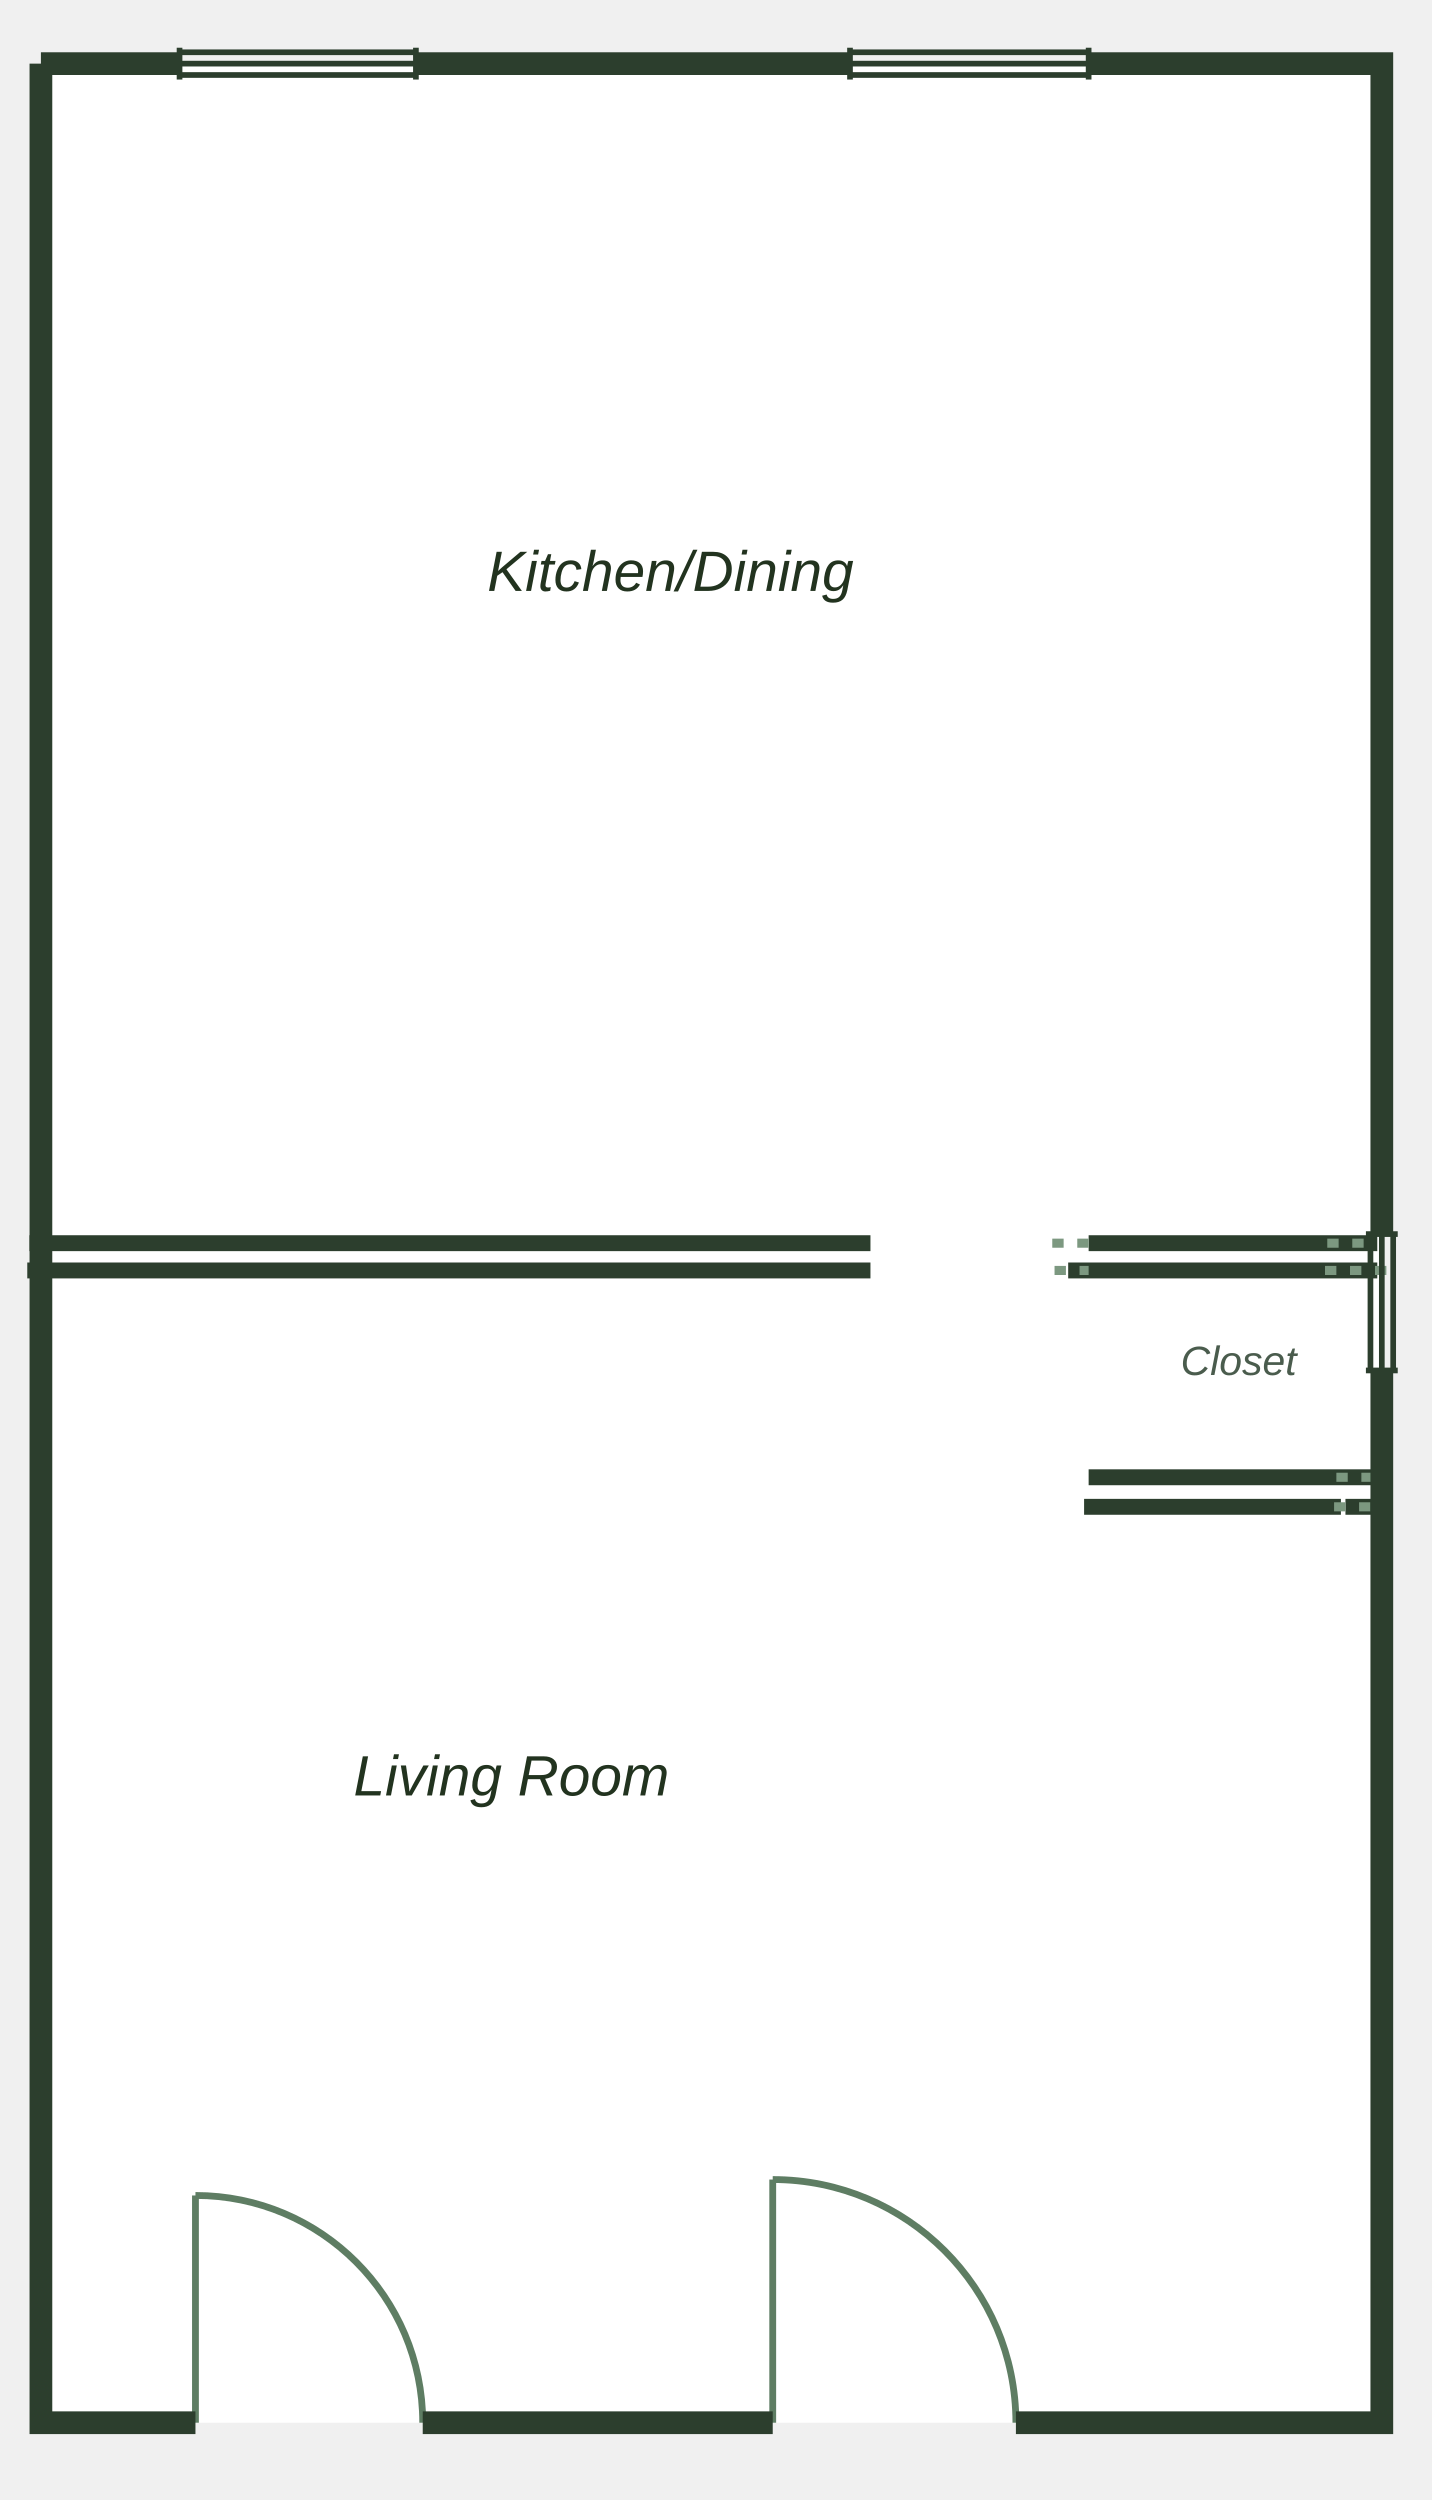
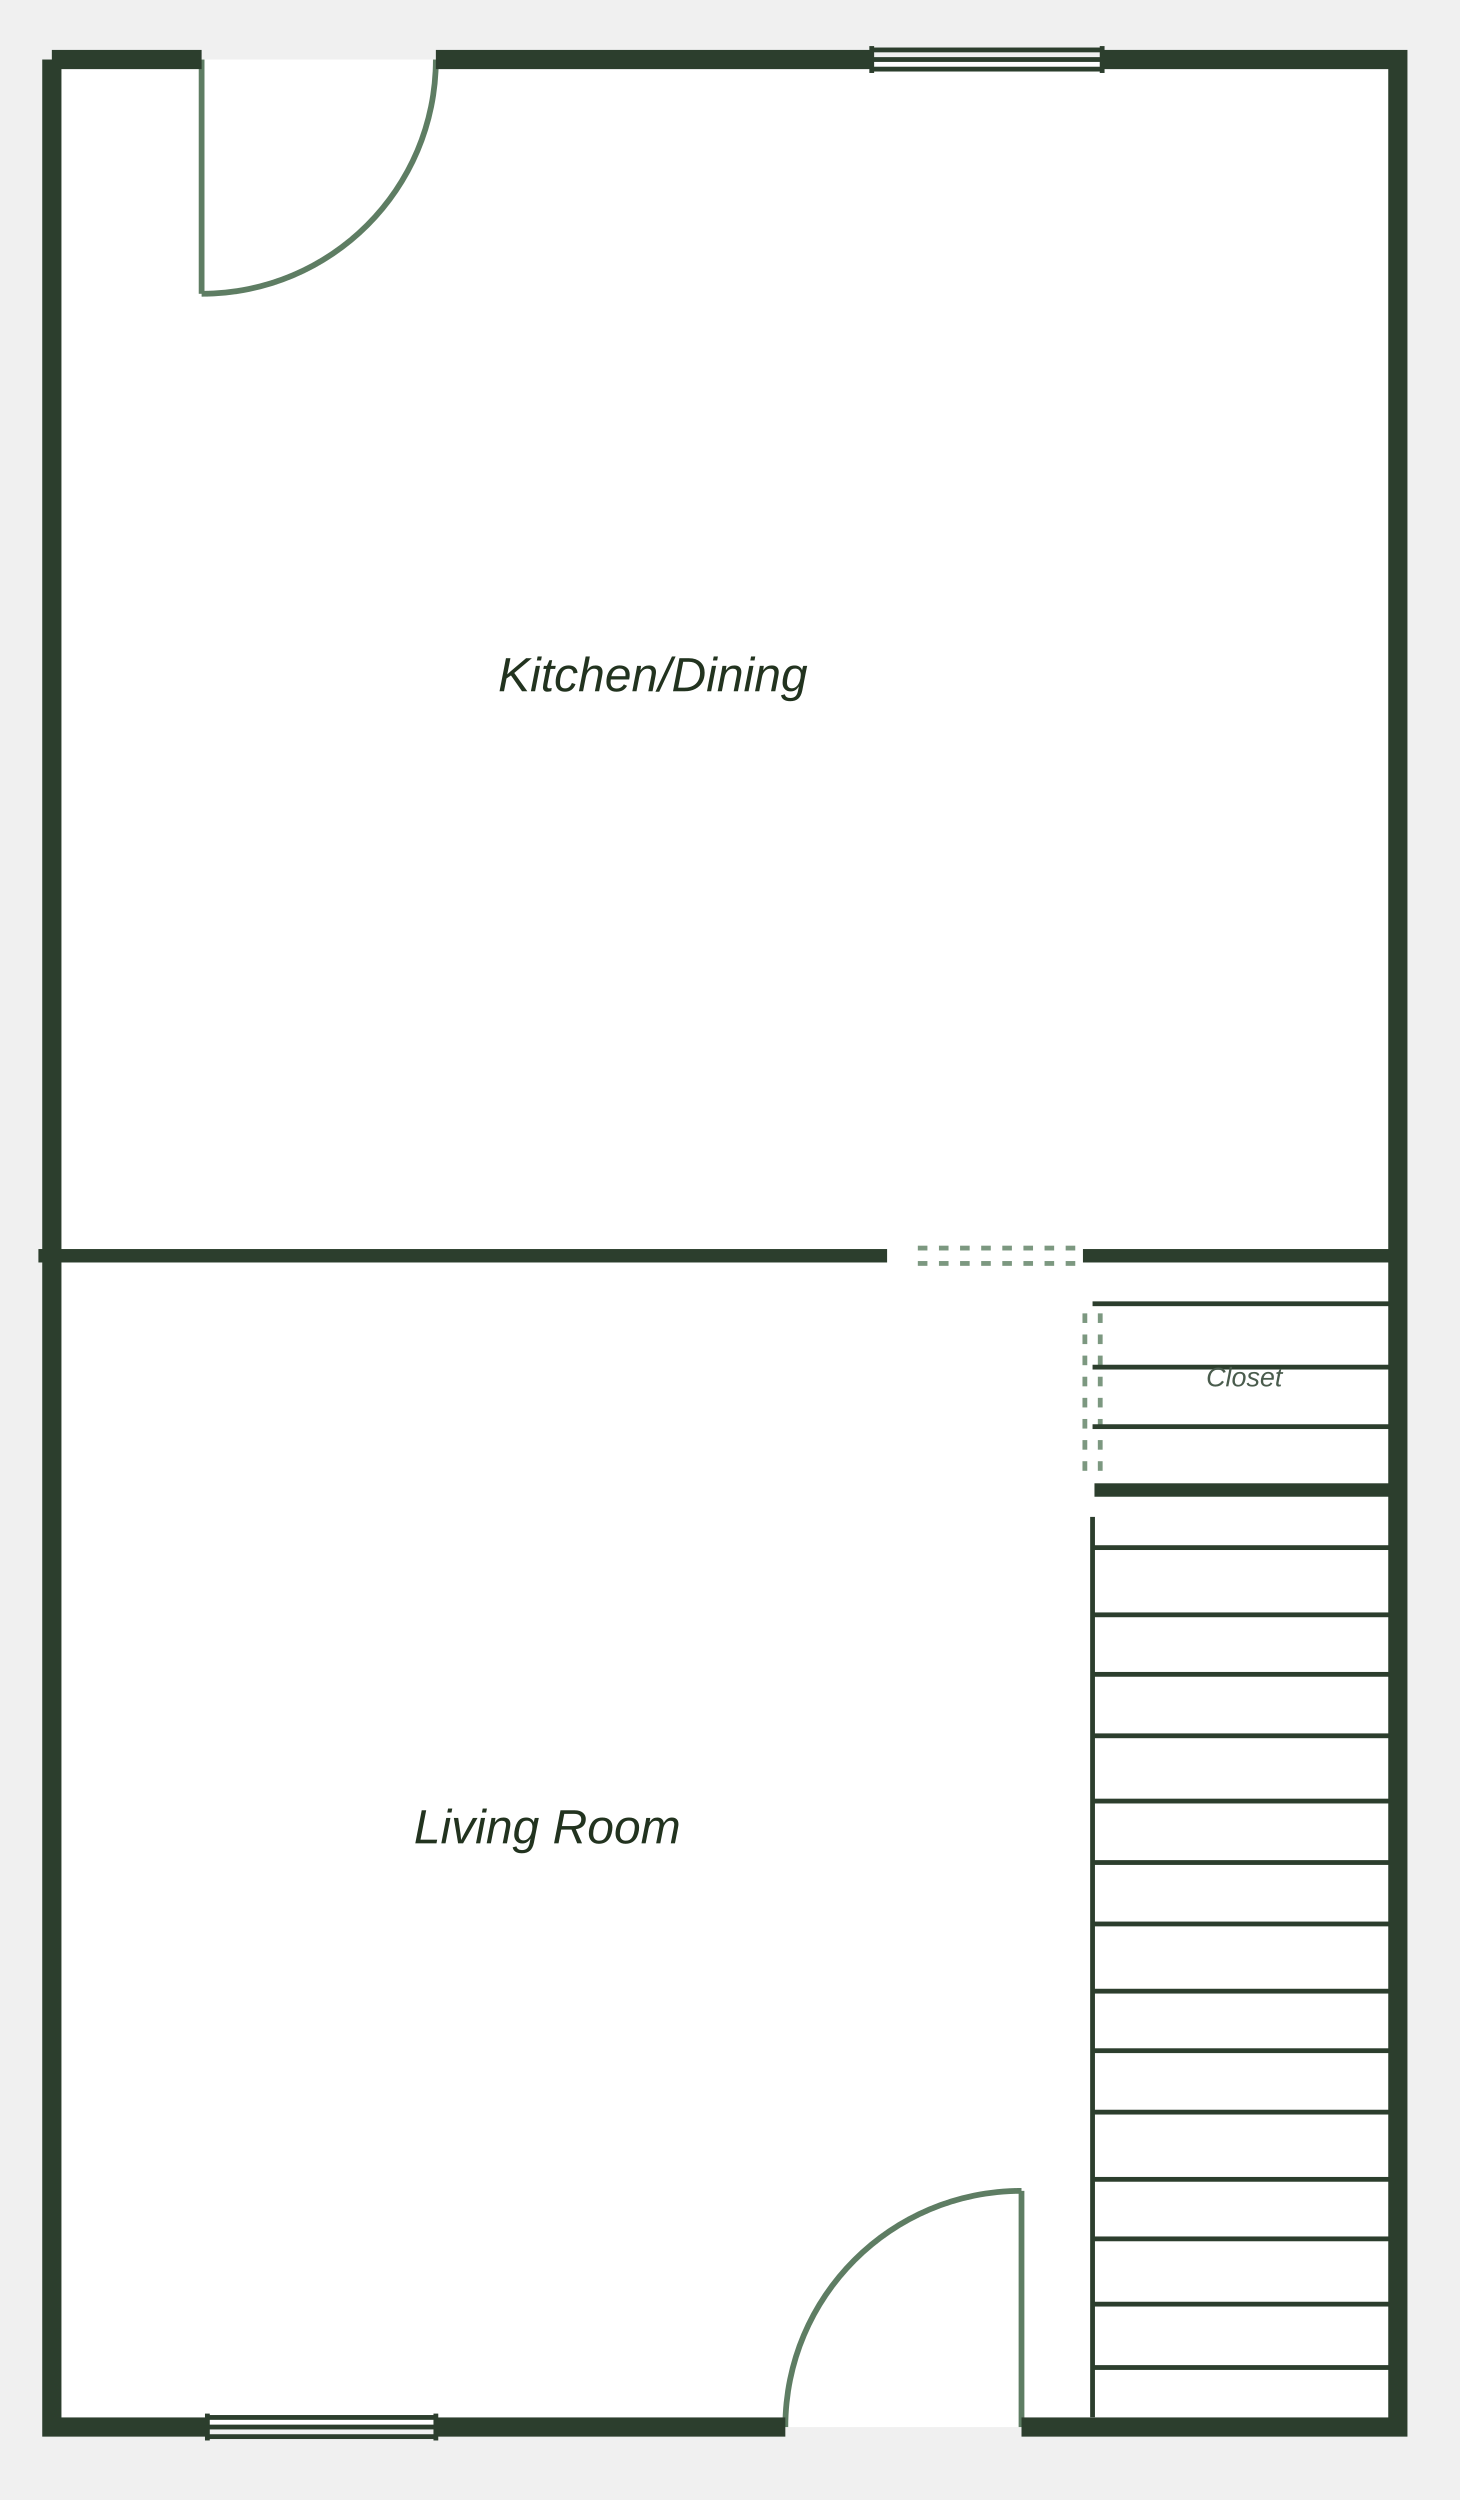
- <svg xmlns="http://www.w3.org/2000/svg" width="630" height="1100" viewBox="0 0 630 1100" preserveAspectRatio="xMidYMid meet" role="img" aria-label="Leonard's Freehold townhouse main-level floor plan with kitchen/dining, living room, and a closet">
+ <svg xmlns="http://www.w3.org/2000/svg" width="760" height="1302" viewBox="0 0 760 1302" preserveAspectRatio="xMidYMid meet" role="img" aria-label="Leonard's Freehold townhouse main-level floor plan with kitchen/dining, living room, and a closet">
  <defs>
    <style>
    .fp{fill:#FFFFFF}
    .w{fill:none;stroke:#2C3E2D;stroke-width:7;stroke-linecap:butt}
    .wo{fill:none;stroke:#2C3E2D;stroke-width:10;stroke-linecap:butt}
-     .d{fill:none;stroke:#7C9880;stroke-width:4;stroke-dasharray:5 6}
+     .d{fill:none;stroke:#7C9880;stroke-width:2.5;stroke-dasharray:5 6}
    .arc{fill:none;stroke:#5E7D63;stroke-width:3}
    .win{fill:none;stroke:#2C3E2D;stroke-width:2.5}
+     .st{fill:none;stroke:#2C3E2D;stroke-width:2.5}
    .rm{fill:#22331F;font-family:'Helvetica Neue',Arial,sans-serif;font-size:25px;font-style:italic;text-anchor:middle}
    .cl{fill:#4A5C4D;font-family:'Helvetica Neue',Arial,sans-serif;font-size:18px;font-style:italic;text-anchor:middle}
    .sm{fill:#4A5C4D;font-family:'Helvetica Neue',Arial,sans-serif;font-size:14px;font-style:italic;text-anchor:middle}
  </style>
  </defs>
-   <rect class="fp" x="18" y="28" width="590" height="1038" />
-   <path class="w" d="M13,547 H383 M479,547 H606 M12,559 H383 M470,559 H606 M479,650 H610 M477,663 H590 M592,663 H608" />
-   <path class="d" d="M463,547 H482 M584,547 H606 M464,559 H479 M583,559 H612 M588,650 H607 M587,663 H606" />
-   <path class="win" d="M603,543 V603 M608,543 V603 M613,543 V603 M601,543 H615 M601,603 H615" />
-   <path class="win" d="M79,23 H183 M79,28 H183 M79,33 H183 M79,21 V35 M183,21 V35" />
-   <path class="win" d="M374,23 H479 M374,28 H479 M374,33 H479 M374,21 V35 M479,21 V35" />
-   <path class="arc" d="M86,1066 V966 M86,966 A100,100 0 0 1 186,1066" />
-   <path class="arc" d="M340,1066 V959 M340,959 A107,107 0 0 1 447,1066" />
-   <path class="wo" d="M18,28 H79 M183,28 H374 M479,28 H608 V543 M608,603 V1066 H447 M340,1066 H186 M86,1066 H18 V28" />
-   <text class="rm" x="295" y="260">Kitchen/Dining</text>
-   <text class="rm" x="225" y="790">Living Room</text>
-   <text class="cl" x="545" y="605">Closet</text>
+   <rect class="fp" x="27" y="31" width="701" height="1233" />
+   <path class="w" d="M20,654 H462 M564,654 H725 M570,776 H729" />
+   <path class="d" d="M478,650 H564 M478,658 H564 M565,684 V768 M573,684 V768" />
+   <path class="arc" d="M105,31 V153 M105,153 A122,122 0 0 0 227,31" />
+   <path class="win" d="M454,26 H574 M454,31 H574 M454,36 H574 M454,24 V38 M574,24 V38" />
+   <path class="win" d="M108,1259 H227 M108,1264 H227 M108,1269 H227 M108,1257 V1271 M227,1257 V1271" />
+   <path class="arc" d="M532,1264 V1141 M409,1264 A123,123 0 0 1 532,1141" />
+   <path class="st" d="M727,662 V758 M569,679 H727 M569,712 H727 M569,743 H727" />
+   <path class="st" d="M569,790 V1259 M727,790 V1259 M569,806 H727 M569,841 H727 M569,872 H727 M569,904 H727 M569,938 H727 M569,970 H727 M569,1002 H727 M569,1037 H727 M569,1068 H727 M569,1100 H727 M569,1135 H727 M569,1166 H727 M569,1200 H727 M569,1233 H727" />
+   <path class="wo" d="M27,31 H105 M227,31 H454 M574,31 H728 V1264 H532 M409,1264 H227 M108,1264 H27 V31" />
+   <text class="rm" x="340" y="360">Kitchen/Dining</text>
+   <text class="rm" x="285" y="960">Living Room</text>
+   <text class="sm" x="648" y="722">Closet</text>
</svg>
